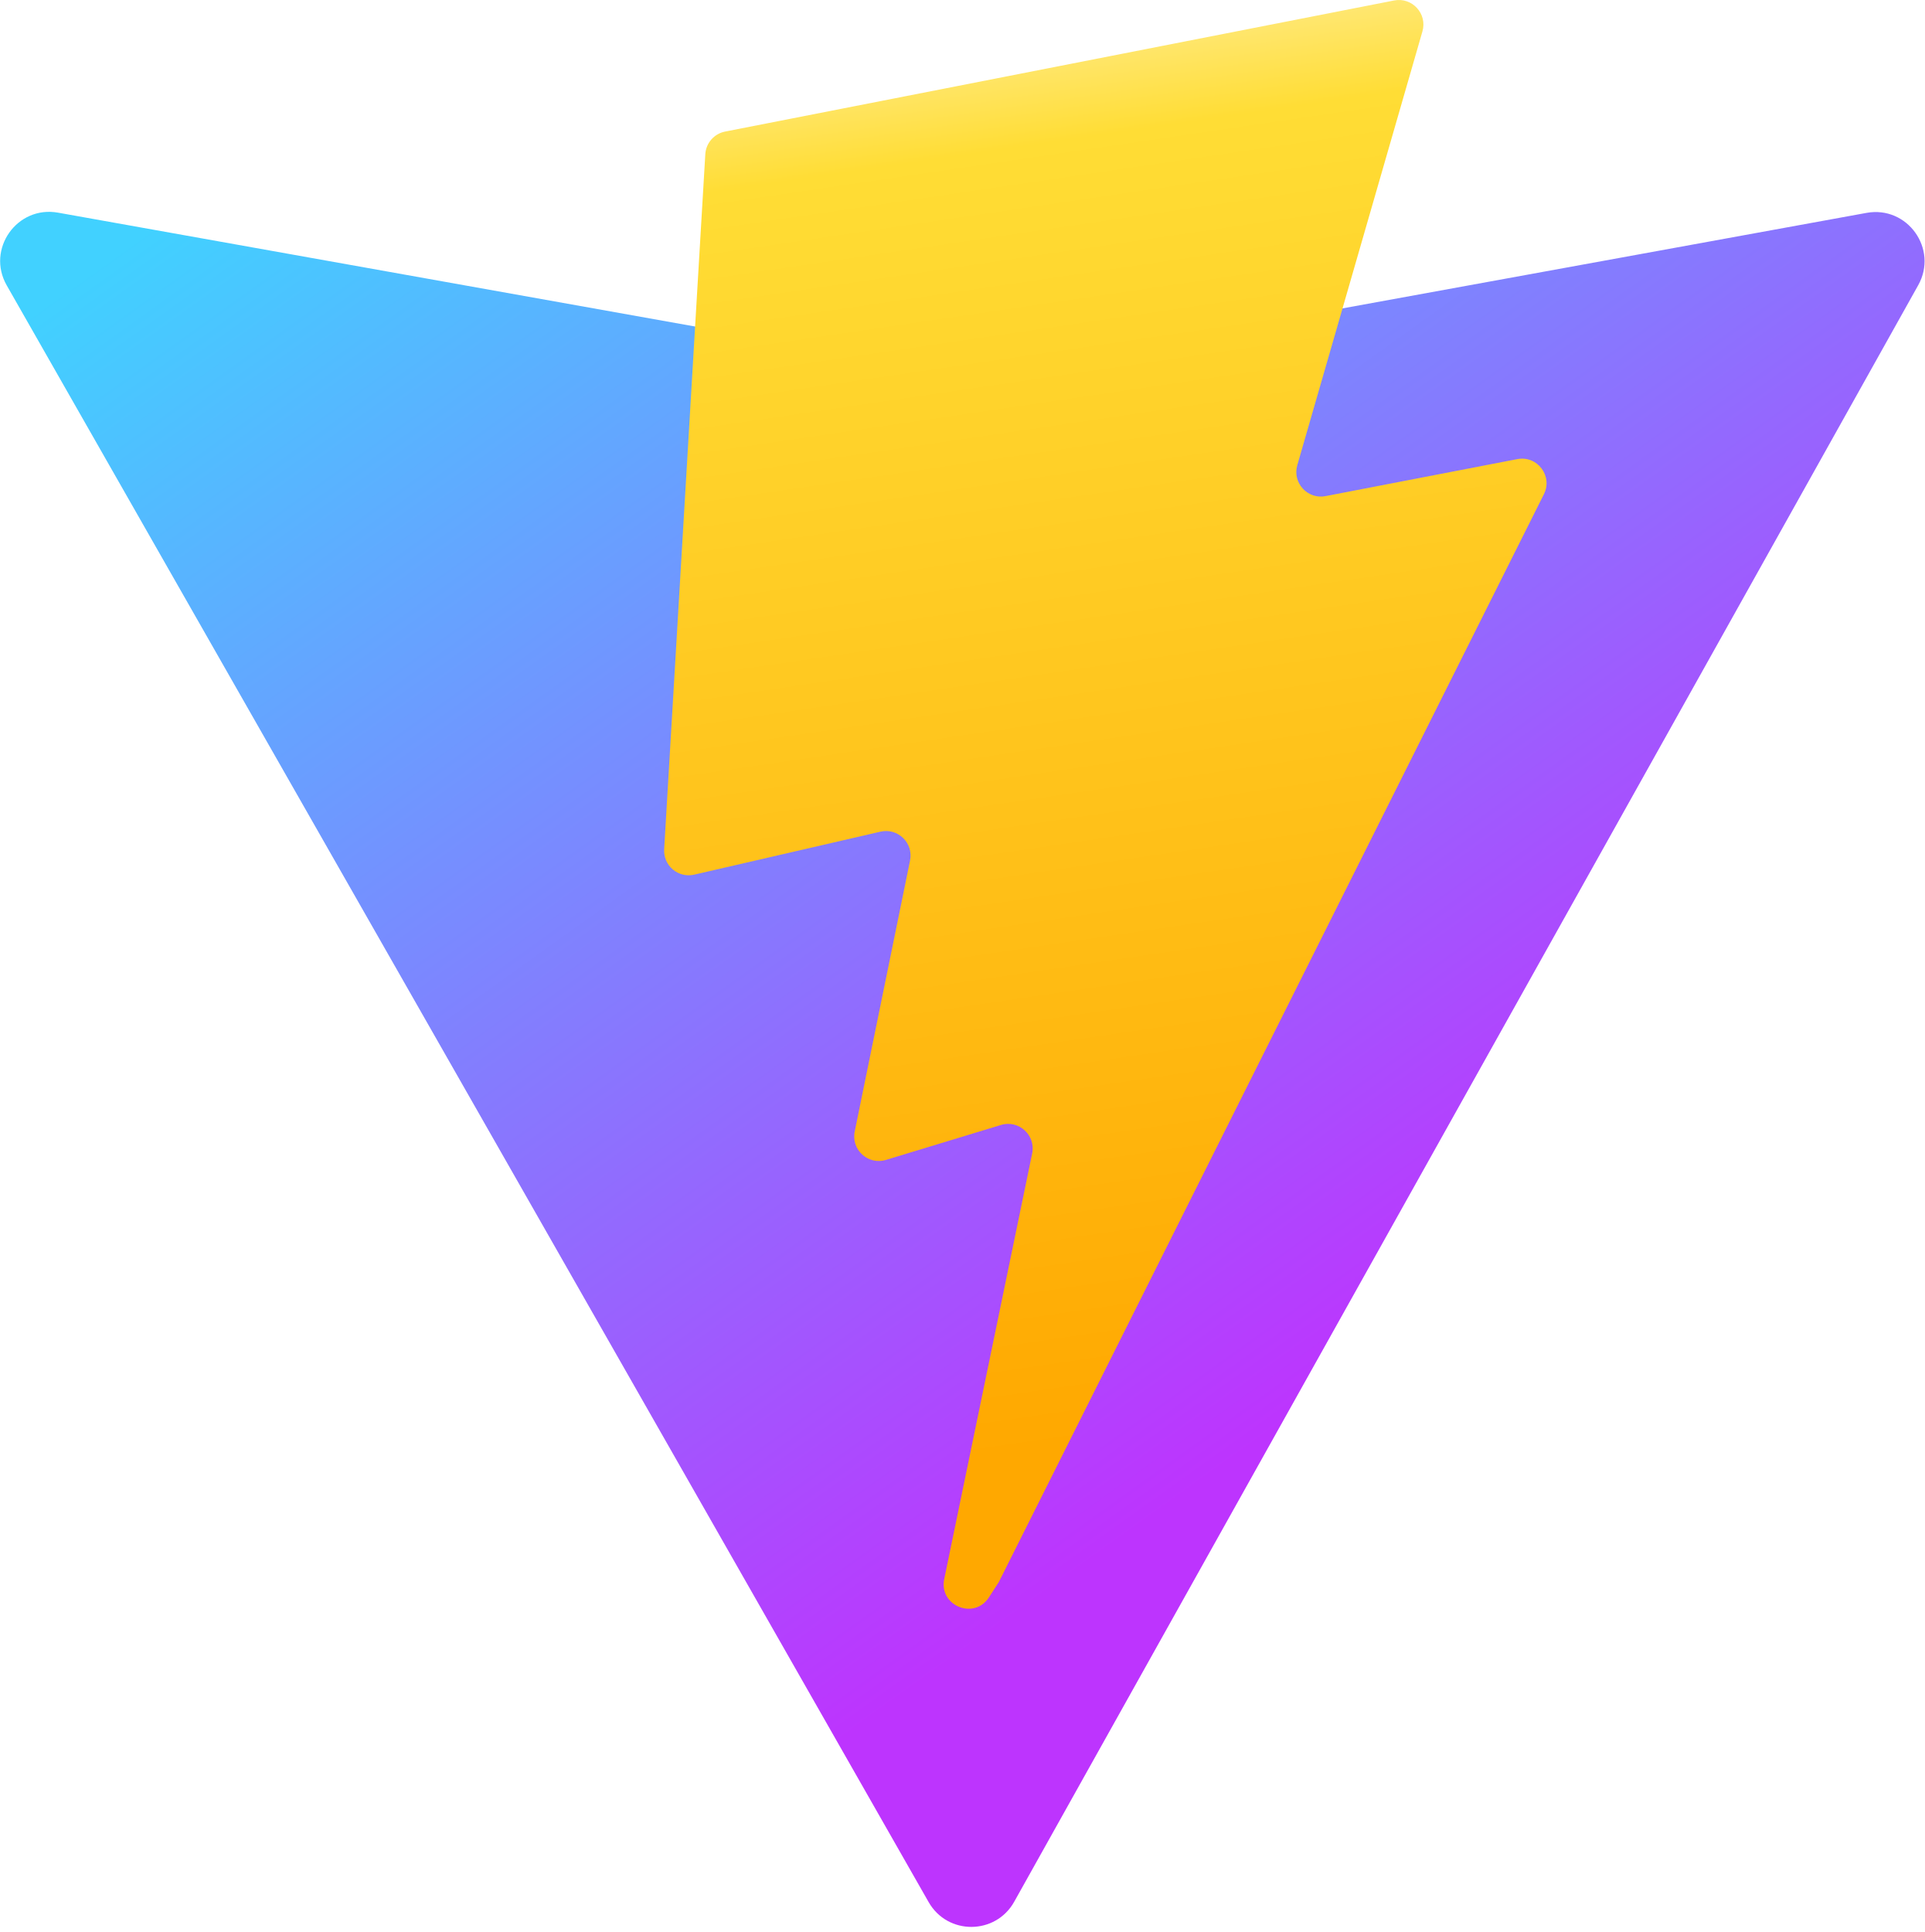
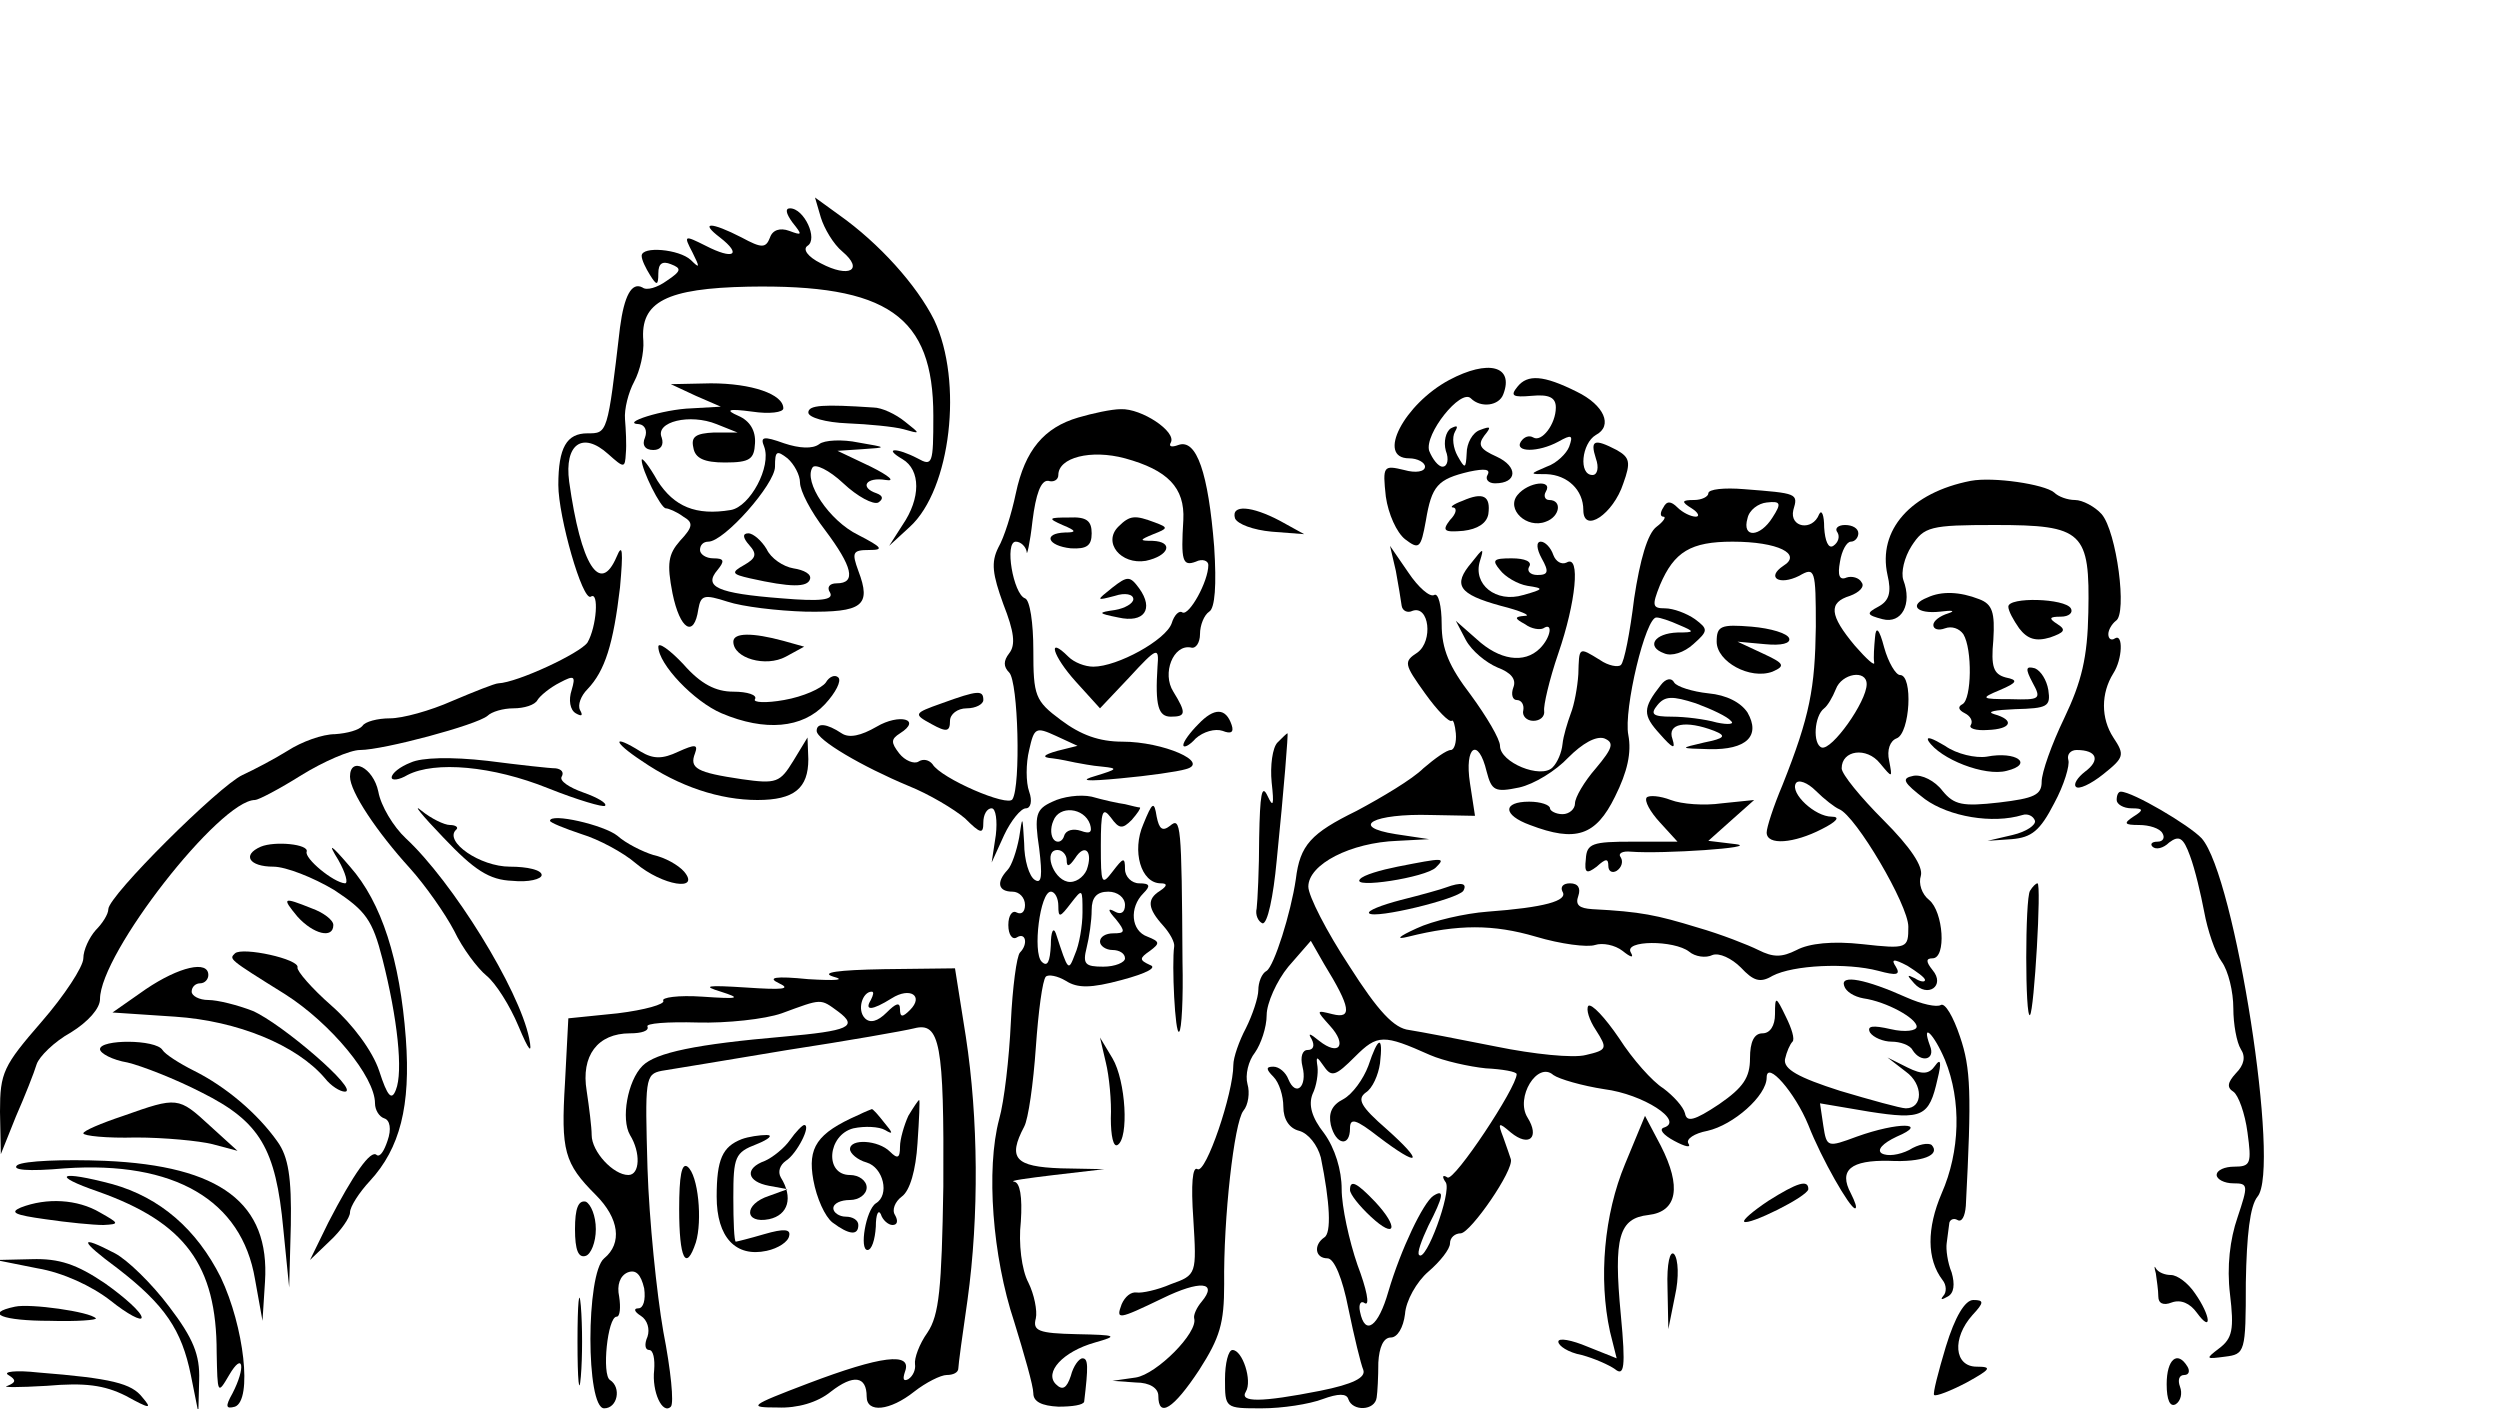
- <svg xmlns="http://www.w3.org/2000/svg" aria-hidden="true" role="img" class="iconify iconify--logos" width="31.88" height="32" preserveAspectRatio="xMidYMid meet" viewBox="0 0 256 257">
-   <defs>
-     <linearGradient id="IconifyId1813088fe1fbc01fb466" x1="-.828%" x2="57.636%" y1="7.652%" y2="78.411%">
-       <stop offset="0%" stop-color="#41D1FF" />
-       <stop offset="100%" stop-color="#BD34FE" />
-     </linearGradient>
-     <linearGradient id="IconifyId1813088fe1fbc01fb467" x1="43.376%" x2="50.316%" y1="2.242%" y2="89.03%">
-       <stop offset="0%" stop-color="#FFEA83" />
-       <stop offset="8.333%" stop-color="#FFDD35" />
-       <stop offset="100%" stop-color="#FFA800" />
-     </linearGradient>
-   </defs>
-   <path fill="url(#IconifyId1813088fe1fbc01fb466)" d="M255.153 37.938L134.897 252.976c-2.483 4.44-8.862 4.466-11.382.048L.875 37.958c-2.746-4.814 1.371-10.646 6.827-9.67l120.385 21.517a6.537 6.537 0 0 0 2.322-.004l117.867-21.483c5.438-.991 9.574 4.796 6.877 9.62Z" />
-   <path fill="url(#IconifyId1813088fe1fbc01fb467)" d="M185.432.063L96.44 17.501a3.268 3.268 0 0 0-2.634 3.014l-5.474 92.456a3.268 3.268 0 0 0 3.997 3.378l24.777-5.718c2.318-.535 4.413 1.507 3.936 3.838l-7.361 36.047c-.495 2.426 1.782 4.5 4.151 3.78l15.304-4.649c2.372-.72 4.652 1.36 4.15 3.788l-11.698 56.621c-.732 3.542 3.979 5.473 5.943 2.437l1.313-2.028l72.516-144.72c1.215-2.423-.88-5.186-3.54-4.672l-25.505 4.922c-2.396.462-4.435-1.77-3.759-4.114l16.646-57.705c.677-2.35-1.37-4.583-3.769-4.113Z" />
+ <svg xmlns="http://www.w3.org/2000/svg" version="1.0" width="300pt" height="169pt" viewBox="0 0 300 169" preserveAspectRatio="xMidYMid meet">
+   <g transform="translate(0,169) scale(0.1,-0.1)" fill="#000000" stroke="none">
+     <path d="M985 1429 c4 -13 15 -32 26 -41 26 -22 8 -32 -26 -14 -16 8 -22 17 -16 21 13 8 -4 45 -21 45 -6 0 -5 -6 3 -17 12 -15 12 -16 -4 -10 -11 4 -20 1 -23 -8 -5 -13 -10 -13 -34 0 -37 19 -51 19 -26 0 27 -21 16 -27 -17 -10 -26 13 -27 13 -16 -8 9 -18 9 -20 -2 -9 -14 13 -59 17 -59 5 0 -5 5 -15 10 -23 8 -13 10 -13 10 2 0 12 5 15 15 11 13 -5 13 -8 -5 -20 -11 -8 -24 -12 -29 -8 -13 7 -22 -10 -27 -48 -15 -128 -15 -127 -39 -127 -25 0 -35 -17 -35 -62 0 -38 29 -140 39 -134 10 7 7 -36 -4 -55 -9 -13 -84 -48 -107 -49 -4 0 -29 -10 -55 -21 -27 -12 -60 -21 -75 -21 -15 0 -30 -4 -33 -9 -4 -5 -18 -9 -33 -10 -15 0 -40 -9 -57 -20 -16 -10 -41 -23 -54 -29 -28 -13 -161 -145 -161 -161 0 -6 -7 -17 -15 -25 -8 -9 -15 -24 -15 -34 0 -10 -23 -45 -50 -76 -46 -53 -50 -61 -50 -108 l1 -51 18 45 c11 25 22 53 25 63 3 9 21 27 41 38 21 13 35 29 35 40 0 55 144 239 186 239 4 0 29 13 56 30 26 16 58 30 70 30 28 0 140 30 153 41 5 5 19 9 31 9 13 0 26 4 29 10 3 5 15 15 27 21 17 9 19 8 14 -9 -4 -12 -2 -24 5 -28 7 -4 9 -3 5 4 -3 6 1 17 9 25 21 22 31 54 39 122 4 44 3 54 -4 37 -20 -47 -43 -10 -57 90 -6 45 16 61 47 33 19 -17 20 -17 21 1 1 10 0 29 -1 41 -1 12 4 32 11 45 7 13 12 35 11 49 -4 47 28 63 126 65 167 3 222 -35 222 -155 0 -58 -1 -61 -19 -51 -25 13 -42 13 -18 -1 22 -13 22 -47 0 -79 l-16 -25 25 23 c49 45 64 174 29 248 -21 42 -66 92 -114 126 l-29 21 7 -24z" />
+     <path d="M1739 1234 c-54 -29 -88 -94 -48 -94 10 0 19 -5 19 -10 0 -6 -11 -8 -25 -4 -25 6 -26 5 -22 -32 3 -21 13 -43 23 -51 17 -13 19 -11 25 22 7 42 14 50 52 59 19 4 26 3 22 -4 -3 -5 1 -10 9 -10 27 0 28 20 2 32 -20 9 -23 14 -15 25 9 11 8 12 -5 7 -9 -3 -16 -16 -16 -28 -1 -19 -2 -19 -11 -3 -5 9 -7 22 -3 29 4 7 3 8 -5 4 -6 -4 -9 -16 -6 -27 4 -10 2 -19 -4 -19 -5 0 -12 9 -16 19 -6 20 38 75 50 63 12 -12 34 -9 39 5 13 34 -18 42 -65 17z" />
+     <path d="M1821 1226 c-9 -11 -6 -13 17 -11 21 2 29 -2 29 -14 0 -20 -17 -42 -27 -36 -5 3 -11 1 -15 -5 -8 -13 21 -13 45 0 16 9 18 8 13 -6 -3 -8 -15 -20 -27 -24 -21 -9 -21 -9 0 -9 25 -1 44 -19 44 -43 0 -29 36 -5 48 32 9 25 8 31 -8 40 -27 14 -32 12 -25 -10 4 -11 2 -20 -4 -20 -17 0 -13 38 4 48 21 11 10 36 -23 52 -40 20 -59 21 -71 6z" />
+     <path d="M835 1215 l30 -13 -35 -2 c-34 -1 -87 -18 -63 -19 7 -1 10 -8 7 -16 -4 -9 0 -15 10 -15 9 0 13 6 10 15 -8 19 34 29 66 16 l25 -10 -28 0 c-22 -1 -28 -5 -25 -18 2 -13 13 -18 38 -18 30 0 35 4 36 23 1 15 -6 27 -20 33 -16 7 -13 9 17 5 20 -3 37 -1 37 4 0 17 -38 30 -87 30 l-48 -1 30 -14z" />
+     <path d="M970 1195 c0 -6 21 -12 47 -13 25 -1 56 -4 67 -7 21 -6 21 -6 2 9 -11 9 -28 17 -38 17 -60 4 -78 3 -78 -6z" />
+     <path d="M1294 1189 c-41 -12 -64 -39 -75 -91 -5 -24 -14 -53 -21 -65 -9 -18 -7 -32 6 -68 13 -33 15 -49 7 -59 -7 -9 -7 -16 0 -23 11 -11 14 -136 4 -152 -5 -10 -86 25 -96 42 -4 5 -11 7 -17 3 -5 -3 -16 1 -23 10 -10 13 -10 17 1 24 27 17 -1 24 -28 8 -19 -11 -33 -14 -42 -8 -18 12 -30 13 -30 3 0 -11 55 -43 110 -66 25 -10 55 -28 68 -39 19 -19 22 -19 22 -5 0 9 4 17 10 17 5 0 7 -15 5 -32 l-5 -33 15 33 c8 17 20 32 26 32 6 0 8 9 4 20 -4 11 -4 34 0 50 6 27 8 28 32 17 l26 -12 -24 -6 c-18 -5 -19 -8 -6 -9 9 -1 22 -4 27 -5 6 -1 20 -4 33 -5 19 -2 18 -3 -8 -11 -21 -6 -12 -7 30 -3 33 3 68 8 78 11 30 8 -27 33 -76 33 -28 0 -50 8 -74 26 -31 23 -33 29 -33 84 0 32 -4 60 -10 62 -14 5 -25 68 -11 68 6 0 12 -6 13 -12 0 -7 4 10 7 37 4 32 10 49 19 48 6 -2 12 1 12 7 0 21 39 31 80 20 51 -14 72 -35 70 -74 -3 -49 -1 -56 15 -50 8 4 15 1 15 -4 0 -20 -23 -61 -31 -57 -4 3 -10 -3 -13 -13 -7 -20 -65 -52 -94 -52 -10 0 -23 5 -30 12 -26 26 -19 1 9 -30 l29 -32 35 37 c34 37 36 37 34 13 -3 -47 1 -60 16 -60 18 0 19 4 3 30 -14 22 0 57 21 53 6 -2 11 6 11 16 0 11 5 23 11 27 7 4 9 32 6 78 -7 88 -21 130 -43 122 -8 -3 -12 -2 -9 3 7 13 -35 41 -60 40 -11 0 -34 -5 -51 -10z" />
+     <path d="M917 1154 c9 -24 -17 -72 -40 -76 -42 -7 -68 4 -88 35 -10 18 -19 29 -19 25 0 -12 23 -58 29 -58 3 0 13 -4 21 -10 12 -7 12 -12 -4 -29 -14 -16 -16 -27 -9 -63 9 -44 26 -54 31 -19 3 17 7 18 35 9 18 -6 60 -11 94 -12 68 -1 79 7 63 49 -8 22 -7 25 13 25 18 0 16 3 -13 18 -35 17 -66 64 -55 81 3 5 20 -3 37 -19 17 -16 36 -26 42 -23 6 4 6 8 -2 11 -21 7 -13 20 11 16 12 -2 4 5 -18 16 l-40 19 30 2 c30 2 30 2 -5 8 -19 4 -41 3 -47 -2 -8 -6 -24 -5 -42 1 -25 9 -29 8 -24 -4z m43 -43 c0 -10 13 -35 30 -57 33 -44 38 -64 14 -64 -9 0 -12 -5 -8 -11 5 -9 -11 -11 -58 -7 -78 6 -94 14 -77 34 9 11 8 14 -5 14 -9 0 -16 5 -16 10 0 6 4 10 10 10 19 0 80 69 80 90 0 19 2 20 15 10 8 -7 15 -20 15 -29z" />
+     <path d="M899 1036 c10 -11 8 -16 -6 -24 -16 -9 -15 -11 7 -16 49 -11 69 -11 72 -1 2 6 -7 11 -20 13 -12 2 -27 12 -32 23 -6 10 -16 19 -22 19 -7 0 -7 -5 1 -14z" />
+     <path d="M2365 1113 c-72 -14 -112 -59 -100 -113 5 -21 2 -31 -11 -38 -15 -8 -14 -10 5 -15 23 -6 36 18 25 47 -3 9 1 27 10 41 15 23 22 25 100 25 106 0 114 -8 112 -105 -1 -54 -8 -83 -29 -127 -15 -31 -27 -65 -27 -76 0 -16 -9 -20 -51 -25 -44 -5 -54 -3 -68 14 -9 12 -25 20 -35 18 -15 -3 -12 -8 14 -28 29 -21 81 -30 117 -19 6 2 13 -1 15 -7 1 -5 -10 -13 -27 -17 l-30 -7 29 2 c24 2 34 10 51 43 12 22 19 46 17 52 -2 7 3 12 10 12 24 0 29 -12 10 -26 -9 -7 -14 -15 -11 -18 3 -4 18 3 33 15 25 20 26 23 12 44 -15 23 -15 53 0 77 11 17 12 48 2 42 -4 -3 -8 -1 -8 5 0 5 4 12 9 16 14 8 1 107 -17 128 -8 9 -23 17 -32 17 -9 0 -20 4 -25 9 -12 10 -73 19 -100 14z" />
+     <path d="M1821 1096 c-14 -17 11 -41 34 -32 17 6 20 26 4 26 -5 0 -7 5 -4 10 9 15 -21 12 -34 -4z" />
+     <path d="M2050 1098 c0 -4 -8 -8 -17 -8 -15 0 -16 -2 -3 -10 8 -5 10 -10 5 -10 -6 0 -16 5 -22 11 -8 8 -13 8 -17 0 -4 -6 -4 -11 0 -11 4 0 0 -6 -8 -12 -11 -8 -20 -40 -27 -86 -5 -41 -12 -77 -16 -80 -3 -3 -15 -1 -25 6 -26 16 -25 16 -26 -17 -1 -16 -5 -37 -9 -47 -4 -11 -9 -27 -10 -37 -1 -10 -6 -22 -12 -28 -14 -14 -63 6 -63 26 0 8 -16 35 -35 61 -26 34 -35 55 -35 85 0 22 -4 38 -9 35 -5 -3 -19 9 -31 27 l-22 32 7 -30 c3 -16 6 -35 7 -42 1 -6 7 -9 13 -6 20 7 25 -36 6 -50 -17 -11 -16 -14 9 -49 15 -21 29 -35 32 -33 2 2 4 -5 5 -15 1 -11 -2 -20 -6 -20 -5 0 -19 -10 -33 -22 -13 -13 -50 -35 -80 -51 -55 -27 -68 -41 -73 -82 -6 -41 -26 -104 -35 -110 -6 -3 -10 -14 -10 -23 0 -9 -7 -30 -15 -46 -8 -15 -15 -35 -15 -44 0 -34 -33 -131 -43 -125 -6 4 -8 -18 -5 -60 4 -66 4 -67 -27 -78 -16 -7 -35 -11 -41 -10 -7 1 -14 -5 -18 -14 -7 -19 -5 -19 49 7 45 22 67 20 47 -4 -6 -7 -10 -16 -9 -20 5 -17 -45 -67 -70 -71 l-28 -4 28 -2 c17 0 27 -7 27 -16 0 -27 18 -16 49 31 25 39 30 56 30 103 -1 79 12 194 23 208 6 7 8 22 5 32 -3 11 1 28 9 38 7 10 14 30 14 45 0 14 12 41 26 58 l27 31 16 -28 c32 -52 34 -66 10 -60 -20 5 -20 5 -3 -14 21 -23 11 -37 -13 -18 -11 9 -14 10 -9 2 4 -8 2 -13 -5 -13 -6 0 -9 -8 -6 -20 6 -24 -8 -37 -17 -15 -3 8 -11 15 -18 15 -9 0 -9 -3 0 -12 7 -7 12 -23 12 -36 0 -15 7 -26 19 -29 11 -3 22 -17 26 -32 11 -54 13 -91 4 -96 -13 -9 -11 -25 4 -25 8 0 18 -24 25 -60 7 -34 15 -67 18 -74 3 -9 -12 -17 -52 -25 -71 -14 -97 -14 -89 -1 8 13 -4 50 -16 50 -5 0 -9 -16 -9 -35 0 -35 0 -35 44 -35 25 0 57 5 73 11 19 7 29 7 31 0 5 -15 32 -14 34 2 1 6 2 25 2 42 1 18 6 30 15 30 8 0 15 12 17 28 1 16 14 39 28 51 14 12 26 27 26 34 0 7 6 12 13 12 12 1 64 76 60 89 -1 3 -5 15 -9 26 -7 18 -6 19 9 6 22 -18 35 -6 20 18 -15 24 12 68 31 51 7 -5 35 -13 61 -17 47 -6 96 -38 72 -46 -7 -2 -1 -9 12 -16 13 -7 21 -9 17 -3 -3 5 7 12 23 15 31 7 71 42 71 64 0 21 34 -18 50 -57 16 -41 50 -100 56 -100 3 0 0 8 -5 18 -15 28 0 40 46 39 40 -2 62 7 51 19 -4 3 -16 1 -27 -6 -12 -6 -26 -8 -33 -4 -6 4 1 12 18 20 40 17 2 18 -48 0 -35 -13 -36 -13 -40 13 l-4 27 59 -10 c64 -10 72 -6 82 39 5 20 4 26 -3 16 -7 -10 -15 -11 -33 -2 l-24 12 22 -17 c21 -15 21 -44 0 -44 -6 0 -42 10 -79 21 -50 16 -68 26 -66 38 2 9 6 18 9 21 3 3 -1 16 -8 30 -12 25 -13 25 -13 3 0 -14 -6 -23 -15 -23 -10 0 -15 -10 -15 -30 0 -23 -8 -35 -37 -55 -30 -20 -39 -22 -41 -11 -2 8 -14 21 -26 30 -13 8 -37 35 -53 60 -17 25 -33 42 -37 39 -3 -4 1 -17 9 -29 14 -22 14 -24 -12 -30 -15 -4 -63 1 -107 10 -45 9 -92 18 -105 20 -18 2 -37 22 -72 77 -27 41 -49 84 -49 95 0 27 51 53 107 55 l38 2 -40 6 c-57 9 -27 25 42 23 l53 -1 -6 39 c-7 45 10 56 20 14 6 -23 10 -25 39 -19 18 4 44 20 59 36 17 17 33 26 43 23 12 -5 11 -11 -10 -36 -14 -16 -25 -35 -25 -42 0 -7 -7 -13 -15 -13 -8 0 -15 4 -15 7 0 4 -11 8 -25 8 -32 0 -32 -16 1 -28 55 -21 79 -13 102 34 15 30 20 53 16 74 -6 30 21 143 34 141 4 0 16 -4 27 -9 19 -8 19 -9 -2 -9 -28 -1 -38 -17 -16 -25 9 -4 24 1 35 11 18 16 18 18 2 30 -10 7 -26 13 -36 13 -15 0 -16 3 -6 28 17 40 37 52 87 52 55 0 84 -15 61 -29 -21 -14 -5 -24 19 -12 19 11 20 8 20 -61 -1 -74 -7 -107 -40 -190 -11 -26 -19 -51 -19 -57 0 -16 33 -13 66 4 18 9 23 15 12 15 -20 0 -50 28 -43 40 3 5 14 1 24 -9 10 -10 23 -20 28 -22 20 -8 83 -115 83 -141 0 -26 -1 -27 -55 -21 -36 4 -64 1 -79 -7 -18 -9 -28 -9 -46 0 -12 6 -45 19 -73 27 -49 15 -68 19 -126 22 -16 1 -21 5 -17 16 3 9 0 15 -10 15 -8 0 -12 -4 -9 -10 7 -11 -22 -19 -90 -24 -27 -2 -66 -11 -85 -20 -22 -10 -26 -14 -10 -10 60 15 102 15 153 0 30 -9 62 -13 71 -10 9 3 24 0 33 -7 10 -8 14 -9 10 -2 -9 15 52 15 70 1 7 -6 20 -8 28 -4 8 3 23 -4 34 -15 15 -16 23 -19 38 -10 25 13 89 16 127 6 22 -6 27 -5 21 5 -6 9 -3 10 14 1 11 -7 21 -14 21 -17 0 -3 -6 -2 -12 2 -10 5 -10 4 -1 -6 16 -18 38 -3 22 16 -8 10 -8 14 0 14 17 0 13 56 -4 70 -9 7 -13 20 -10 29 3 11 -12 34 -45 67 -27 27 -50 55 -50 62 0 22 30 26 46 6 15 -18 15 -18 11 3 -3 13 1 24 9 27 16 6 20 76 4 76 -5 0 -14 15 -19 33 -6 23 -10 26 -11 12 -1 -11 -2 -24 -1 -30 1 -5 -9 4 -23 20 -31 37 -32 52 -6 60 11 4 18 11 14 16 -3 6 -12 8 -18 6 -9 -4 -11 3 -8 19 2 13 8 24 13 24 5 0 9 5 9 10 0 6 -7 10 -16 10 -8 0 -13 -4 -9 -9 3 -5 1 -12 -5 -16 -6 -4 -10 6 -11 22 0 15 -3 22 -6 16 -8 -21 -36 -16 -31 5 6 20 5 20 -59 25 -24 2 -43 0 -43 -5z m77 -29 c-15 -24 -37 -25 -30 -1 2 10 13 18 23 19 17 2 18 -1 7 -18z m113 -200 c0 -21 -42 -80 -54 -76 -11 4 -9 38 3 47 4 3 10 13 14 23 7 19 37 24 37 6z m-524 -445 c16 -7 47 -14 67 -16 20 -1 37 -4 37 -7 0 -16 -75 -129 -83 -124 -6 4 -7 1 -2 -6 7 -12 -24 -96 -32 -87 -3 2 3 18 11 35 18 35 20 45 6 36 -12 -8 -39 -64 -54 -115 -12 -42 -28 -54 -34 -24 -2 9 1 14 6 10 6 -3 2 17 -9 46 -10 29 -19 70 -19 91 0 23 -8 49 -21 67 -15 19 -19 34 -14 47 5 10 7 25 6 33 -2 13 -1 13 8 0 9 -13 14 -11 37 12 27 27 34 27 90 2z" />
+     <path d="M1642 411 c-6 -16 -19 -34 -30 -40 -14 -7 -18 -17 -15 -31 6 -24 23 -27 23 -4 0 13 7 11 34 -10 50 -38 56 -32 10 9 -31 27 -36 36 -25 44 8 5 15 21 17 35 4 34 -2 33 -14 -3z" />
+     <path d="M1620 262 c0 -5 11 -19 25 -32 30 -28 34 -13 5 18 -22 23 -30 27 -30 14z" />
+     <path d="M1755 1089 c-11 -4 -16 -8 -11 -8 5 -1 3 -8 -4 -15 -10 -13 -7 -15 16 -13 17 2 28 9 30 20 3 22 -6 27 -31 16z" />
+     <path d="M1482 1068 c3 -7 22 -14 44 -16 l39 -3 -29 16 c-34 18 -59 20 -54 3z" />
+     <path d="M1275 1060 c17 -7 17 -9 3 -9 -27 -1 -21 -16 7 -19 19 -1 25 3 25 18 0 15 -6 20 -27 19 -25 0 -26 -1 -8 -9z" />
+     <path d="M1342 1058 c-19 -19 3 -46 33 -41 28 6 34 23 8 24 -16 0 -16 1 1 8 18 7 18 8 2 14 -24 9 -30 9 -44 -5z" />
+     <path d="M1850 1020 c9 -16 8 -20 -5 -20 -9 0 -13 5 -10 10 4 6 -5 10 -21 10 -22 0 -24 -2 -14 -14 6 -8 21 -17 33 -19 20 -3 20 -4 -5 -11 -33 -10 -61 13 -52 41 5 16 4 16 -10 -2 -23 -27 -16 -38 35 -52 24 -6 37 -12 29 -12 -13 -1 -13 -3 0 -10 8 -6 18 -7 22 -5 12 8 9 -11 -4 -24 -19 -19 -49 -14 -76 11 l-25 22 12 -23 c7 -13 24 -27 38 -33 16 -6 23 -14 19 -24 -3 -8 -1 -15 4 -15 6 0 9 -6 8 -12 -2 -7 4 -13 12 -13 8 0 14 5 13 12 -1 6 6 37 17 69 21 61 27 119 10 109 -6 -3 -13 1 -16 9 -3 9 -10 16 -15 16 -6 0 -5 -9 1 -20z" />
+     <path d="M1335 985 c-20 -16 -20 -16 3 -10 12 4 22 2 22 -4 0 -5 -10 -11 -22 -13 -21 -3 -21 -4 4 -9 31 -7 43 10 25 35 -11 15 -14 15 -32 1z" />
+     <path d="M2313 973 c-23 -9 -13 -20 15 -17 15 2 19 1 10 -2 -10 -3 -18 -9 -18 -14 0 -5 6 -7 14 -4 8 3 17 0 22 -7 11 -18 10 -78 -1 -84 -6 -3 -5 -7 3 -11 6 -3 10 -9 7 -14 -3 -4 6 -7 20 -6 29 1 33 12 8 19 -10 3 1 5 25 6 39 1 43 3 40 23 -2 12 -9 23 -16 26 -11 3 -12 0 -3 -17 11 -20 9 -21 -26 -20 -36 0 -37 1 -13 11 21 9 22 12 7 15 -15 4 -18 13 -15 45 2 33 -1 43 -17 49 -23 9 -45 10 -62 2z" />
+     <path d="M2410 962 c0 -5 6 -16 13 -26 10 -13 20 -16 37 -11 17 6 20 9 9 16 -11 7 -10 9 4 9 10 0 15 5 12 10 -7 12 -75 14 -75 2z" />
+     <path d="M2060 920 c0 -24 40 -46 67 -36 16 7 14 10 -12 22 l-30 14 33 -3 c20 -2 31 1 29 7 -2 6 -22 12 -45 14 -37 3 -42 1 -42 -18z" />
+     <path d="M880 920 c0 -20 39 -31 63 -18 l22 12 -25 7 c-37 10 -60 10 -60 -1z" />
+     <path d="M790 914 c0 -21 43 -66 76 -80 52 -22 97 -18 124 11 13 14 20 28 16 32 -4 4 -11 1 -15 -6 -5 -7 -27 -17 -50 -21 -22 -4 -38 -3 -35 1 3 5 -9 9 -26 9 -21 0 -39 9 -60 33 -16 17 -30 27 -30 21z" />
+     <path d="M1993 868 c-22 -28 -22 -36 -1 -59 15 -17 19 -19 15 -6 -7 19 16 23 50 10 15 -6 13 -9 -12 -14 -30 -7 -30 -7 6 -8 45 -1 62 16 46 44 -8 12 -25 21 -47 23 -19 2 -38 8 -41 13 -3 6 -10 5 -16 -3z m84 -43 c5 -4 -3 -5 -17 -2 -14 4 -38 7 -54 7 -23 0 -26 3 -17 14 9 11 18 11 46 2 19 -7 38 -16 42 -21z" />
+     <path d="M1130 846 c-34 -12 -34 -13 -12 -25 18 -10 22 -9 22 4 0 8 9 15 20 15 11 0 20 5 20 10 0 12 -6 12 -50 -4z" />
+     <path d="M1438 821 c-10 -10 -18 -21 -18 -25 0 -4 7 -1 15 8 9 8 23 12 32 9 10 -4 14 -2 11 7 -7 21 -21 21 -40 1z" />
+     <path d="M1533 799 c-6 -6 -9 -28 -7 -48 3 -27 2 -31 -5 -16 -7 15 -9 1 -10 -50 0 -38 -2 -77 -3 -85 -2 -8 2 -16 7 -18 6 -1 13 32 17 75 9 89 14 153 13 153 -1 0 -6 -5 -12 -11z" />
+     <path d="M2314 801 c14 -22 68 -43 94 -36 33 8 12 24 -24 17 -13 -2 -36 3 -50 13 -15 9 -23 12 -20 6z" />
+     <path d="M770 777 c45 -31 94 -47 139 -47 44 0 61 14 61 49 l-1 26 -17 -28 c-16 -26 -20 -28 -62 -22 -54 8 -63 13 -56 31 4 11 0 11 -20 2 -19 -9 -30 -9 -45 0 -35 22 -34 12 1 -11z" />
+     <path d="M493 775 c-13 -5 -23 -13 -23 -18 0 -4 9 -3 19 3 33 17 102 11 169 -16 35 -14 66 -23 68 -21 3 3 -9 10 -26 16 -17 6 -29 14 -26 19 3 5 0 9 -7 10 -7 0 -43 4 -82 9 -44 5 -79 4 -92 -2z" />
+     <path d="M420 758 c0 -18 32 -66 72 -110 18 -20 42 -54 53 -75 10 -21 28 -45 39 -54 11 -9 28 -36 38 -60 13 -31 17 -35 13 -15 -12 59 -92 188 -148 240 -15 14 -30 39 -33 56 -6 29 -34 43 -34 18z" />
+     <path d="M1263 728 c-20 -9 -22 -16 -16 -56 4 -33 3 -43 -5 -38 -7 4 -13 24 -13 44 -2 34 -2 34 -6 7 -3 -16 -9 -34 -14 -39 -14 -15 -11 -26 6 -26 8 0 15 -7 15 -16 0 -8 -4 -12 -10 -9 -5 3 -10 -3 -10 -15 0 -12 5 -18 10 -15 11 7 14 -8 4 -18 -4 -4 -9 -42 -11 -84 -2 -43 -8 -95 -14 -116 -16 -60 -8 -165 18 -243 12 -39 23 -77 23 -86 0 -10 10 -15 30 -16 17 0 30 2 31 6 5 42 5 52 -2 52 -4 0 -11 -9 -14 -21 -5 -15 -10 -18 -18 -10 -14 14 8 39 47 50 28 8 27 9 -22 10 -46 1 -53 4 -49 19 2 9 -2 29 -9 43 -8 15 -12 47 -9 73 2 30 -1 47 -8 48 -7 1 15 4 48 8 l60 7 -52 1 c-55 2 -64 12 -44 50 5 9 11 52 14 95 3 43 8 81 12 85 3 3 14 1 24 -5 14 -9 30 -9 67 1 30 8 43 15 34 18 -13 6 -13 8 0 17 12 9 12 11 -3 17 -20 7 -22 35 -5 52 9 9 8 12 -5 12 -9 0 -17 8 -17 17 0 15 -2 14 -15 -3 -13 -17 -14 -15 -14 31 0 42 2 47 12 34 10 -14 14 -14 25 -3 7 8 11 14 10 15 -2 0 -10 2 -18 4 -8 1 -26 5 -40 9 -14 3 -35 0 -47 -6z m45 -27 c3 -10 0 -12 -11 -8 -9 3 -18 1 -20 -6 -2 -7 -8 -9 -12 -5 -4 4 -5 14 -1 23 7 19 37 16 44 -4z m-28 -43 c0 -9 3 -8 10 2 12 19 22 8 14 -14 -4 -9 -14 -16 -23 -14 -18 4 -29 38 -12 38 6 0 11 -6 11 -12z m-10 -55 c0 -15 2 -14 15 3 14 18 14 18 14 -11 0 -16 -4 -39 -9 -50 -8 -21 -8 -21 -23 25 -3 8 -6 2 -6 -14 -1 -20 -4 -27 -11 -20 -11 11 -2 84 11 84 5 0 9 -8 9 -17z m80 1 c0 -9 -5 -12 -12 -8 -9 5 -9 2 1 -9 12 -15 11 -17 -3 -17 -9 0 -16 -4 -16 -10 0 -5 7 -10 15 -10 8 0 15 -4 15 -10 0 -5 -12 -10 -26 -10 -22 0 -25 3 -20 23 3 12 6 32 6 45 0 15 6 22 20 22 11 0 20 -7 20 -16z" />
+     <path d="M1976 733 c-3 -4 4 -17 16 -30 l21 -23 -54 0 c-48 0 -55 -2 -56 -21 -2 -17 1 -18 13 -9 11 10 14 10 14 1 0 -7 5 -9 10 -6 6 4 8 11 5 16 -4 5 2 8 12 7 38 -3 156 5 126 9 l-33 4 28 25 27 24 -39 -4 c-21 -3 -48 -1 -61 4 -13 5 -26 6 -29 3z" />
+     <path d="M2540 730 c0 -5 8 -10 18 -10 14 0 15 -2 2 -10 -12 -8 -11 -10 7 -10 12 0 25 -4 28 -10 3 -5 1 -10 -6 -10 -7 0 -9 -3 -6 -6 4 -4 13 -2 20 5 12 9 17 6 25 -16 6 -16 13 -46 17 -67 4 -22 13 -49 21 -60 8 -11 14 -36 14 -56 0 -19 4 -41 9 -49 6 -9 4 -19 -6 -29 -10 -11 -11 -17 -3 -22 6 -4 14 -26 17 -49 5 -37 4 -41 -16 -41 -11 0 -21 -4 -21 -10 0 -5 9 -10 20 -10 18 0 18 -2 5 -41 -9 -26 -13 -59 -9 -92 5 -42 3 -53 -13 -65 -17 -13 -16 -13 7 -10 24 3 25 5 25 89 1 57 5 92 14 103 28 33 -27 385 -67 430 -15 16 -83 56 -97 56 -3 0 -5 -4 -5 -10z" />
+     <path d="M532 685 c37 -39 55 -51 83 -52 19 -2 35 2 35 7 0 6 -17 10 -38 10 -36 0 -79 30 -65 44 4 3 0 6 -7 6 -7 0 -23 8 -34 17 -12 10 0 -5 26 -32z" />
+     <path d="M1372 701 c-14 -32 -3 -71 21 -71 8 0 8 -3 -1 -9 -16 -10 -15 -21 4 -42 8 -9 14 -20 13 -25 -3 -20 1 -107 6 -102 3 2 5 40 4 84 -1 166 -2 174 -15 163 -9 -7 -13 -4 -16 11 -3 19 -5 18 -16 -9z" />
+     <path d="M660 705 c0 -2 17 -9 38 -16 20 -6 50 -22 65 -35 32 -27 78 -34 58 -10 -7 8 -23 17 -37 20 -13 4 -33 14 -43 23 -16 13 -81 28 -81 18z" />
+     <path d="M313 674 c-23 -10 -14 -24 15 -24 15 0 48 -13 73 -28 38 -25 46 -36 58 -83 18 -71 25 -135 16 -157 -5 -13 -10 -8 -20 23 -8 24 -32 56 -57 78 -24 21 -42 42 -41 46 3 10 -66 25 -75 17 -7 -7 -9 -6 60 -49 55 -35 108 -99 108 -131 0 -8 5 -16 11 -18 7 -2 9 -13 4 -27 -4 -12 -9 -20 -13 -17 -7 7 -28 -23 -58 -81 l-22 -45 24 23 c13 12 24 28 24 34 0 7 11 24 24 38 36 39 49 90 43 171 -7 94 -29 163 -67 206 -24 28 -27 29 -14 8 9 -16 12 -28 8 -28 -14 1 -49 30 -46 38 3 9 -38 13 -55 6z" />
+     <path d="M1677 650 c-20 -4 -41 -10 -45 -15 -11 -12 79 2 91 14 12 12 10 12 -46 1z" />
+     <path d="M1735 625 c-5 -2 -30 -9 -54 -15 -23 -6 -41 -13 -38 -16 7 -7 106 17 113 27 5 9 -2 11 -21 4z" />
+     <path d="M2436 621 c-6 -9 -6 -155 0 -149 5 5 14 158 9 158 -2 0 -6 -4 -9 -9z" />
+     <path d="M357 590 c19 -21 43 -27 43 -10 0 6 -12 15 -26 20 -35 14 -36 13 -17 -10z" />
+     <path d="M175 503 l-40 -28 75 -5 c75 -5 146 -34 180 -74 7 -9 18 -16 24 -16 18 1 -76 82 -111 97 -18 7 -42 13 -53 13 -11 0 -20 5 -20 10 0 6 5 10 10 10 6 0 10 5 10 10 0 18 -35 10 -75 -17z" />
+     <path d="M1000 518 c15 -4 4 -5 -30 -3 -40 4 -50 2 -35 -5 15 -7 4 -8 -40 -5 -47 3 -53 2 -30 -5 25 -8 22 -9 -22 -6 -29 2 -50 -1 -47 -5 2 -4 -22 -11 -55 -15 l-59 -6 -4 -77 c-5 -82 -1 -97 37 -135 28 -28 32 -58 10 -76 -22 -18 -22 -180 0 -180 16 0 21 25 7 34 -10 6 -3 76 8 76 4 0 5 11 3 24 -3 14 1 25 10 29 10 4 16 -2 20 -19 2 -14 -1 -24 -7 -24 -6 0 -5 -4 3 -9 8 -5 11 -16 8 -25 -4 -9 -3 -16 2 -16 5 0 7 -11 6 -24 -3 -26 10 -54 20 -44 4 4 0 44 -9 90 -8 46 -17 134 -19 196 -3 107 -3 113 17 117 12 2 80 13 151 25 72 11 140 23 152 26 31 8 36 -18 35 -190 -2 -123 -5 -154 -19 -175 -10 -14 -16 -31 -15 -38 1 -6 -2 -14 -8 -18 -6 -3 -7 0 -4 9 9 24 -29 19 -116 -14 -71 -27 -73 -29 -37 -29 24 -1 48 6 64 19 27 21 43 19 43 -6 0 -20 28 -17 57 6 14 11 32 20 39 20 8 0 14 3 14 8 0 4 5 41 11 82 14 101 13 218 -2 316 l-13 82 -85 -1 c-56 -1 -77 -4 -61 -9z m45 -28 c-8 -13 1 -13 25 2 22 14 39 3 22 -14 -9 -9 -12 -9 -12 1 0 9 -5 7 -16 -4 -11 -11 -20 -13 -26 -7 -10 10 -3 32 8 32 3 0 2 -4 -1 -10z m-39 -14 c24 -18 13 -23 -66 -30 -104 -9 -153 -19 -169 -35 -18 -18 -26 -64 -15 -83 13 -21 12 -48 -2 -48 -18 0 -44 28 -44 48 0 9 -3 33 -6 53 -7 42 13 69 52 69 14 0 23 3 21 8 -3 4 24 6 60 5 35 -1 81 4 101 11 49 18 46 18 68 2z" />
+     <path d="M2213 507 c2 -7 12 -13 23 -15 28 -4 64 -24 64 -34 0 -5 -14 -7 -31 -3 -22 5 -29 4 -25 -4 4 -6 16 -11 26 -11 10 0 22 -4 25 -10 10 -16 28 -12 21 5 -11 30 5 14 18 -17 20 -49 18 -110 -4 -160 -18 -42 -18 -79 1 -104 5 -6 5 -15 1 -19 -4 -5 -2 -5 5 -1 8 4 9 15 5 29 -5 12 -7 28 -6 35 1 6 2 17 3 23 0 5 5 8 10 5 5 -3 9 4 10 17 7 135 6 165 -7 203 -8 24 -18 41 -23 38 -5 -3 -23 1 -41 9 -49 22 -80 28 -75 14z" />
+     <path d="M120 431 c0 -5 15 -13 33 -16 17 -4 58 -20 89 -36 70 -35 89 -67 98 -164 l7 -70 2 75 c1 57 -3 82 -16 100 -24 34 -62 66 -100 85 -18 9 -35 20 -38 25 -8 13 -75 13 -75 1z" />
+     <path d="M1327 415 c4 -16 7 -47 6 -67 0 -21 3 -35 8 -32 14 8 10 77 -6 104 l-15 25 7 -30z" />
+     <path d="M148 351 c-27 -9 -48 -18 -48 -21 0 -3 28 -6 63 -5 34 0 76 -4 92 -8 l30 -8 -33 30 c-38 35 -39 35 -104 12z" />
+     <path d="M1090 351 c-5 -11 -10 -28 -10 -37 0 -14 -3 -15 -12 -6 -14 14 -48 16 -48 3 0 -5 9 -13 20 -16 20 -6 28 -39 11 -49 -12 -8 -20 -56 -10 -56 5 0 9 12 10 28 0 15 3 21 6 15 2 -7 9 -13 14 -13 6 0 7 5 3 12 -4 6 0 16 8 22 10 7 17 32 19 64 2 29 3 52 2 52 -1 0 -7 -9 -13 -19z" />
+     <path d="M1030 352 c-50 -22 -61 -39 -54 -78 4 -22 14 -44 23 -51 20 -15 31 -16 31 -3 0 6 -7 10 -15 10 -8 0 -15 5 -15 10 0 6 9 10 20 10 11 0 20 7 20 15 0 8 -9 15 -20 15 -31 0 -27 48 4 56 14 3 31 2 38 -2 10 -6 10 -4 -1 9 -7 9 -14 17 -15 16 0 0 -8 -3 -16 -7z" />
+     <path d="M1950 293 c-25 -60 -32 -137 -18 -201 l8 -32 -35 14 c-19 8 -35 11 -35 6 0 -5 12 -13 28 -16 15 -4 33 -12 40 -17 11 -9 13 2 7 65 -9 94 -2 116 33 120 35 4 40 34 15 83 l-19 36 -24 -58z" />
+     <path d="M948 322 c-7 -10 -21 -21 -30 -25 -25 -9 -22 -25 5 -30 l22 -4 -22 -8 c-31 -10 -30 -34 0 -28 23 5 29 26 14 50 -4 7 -1 15 6 20 13 8 31 43 22 43 -2 0 -10 -8 -17 -18z" />
+     <path d="M890 323 c-23 -9 -30 -24 -30 -69 0 -49 23 -73 60 -65 14 3 26 11 27 18 2 8 -6 9 -30 2 -17 -5 -33 -9 -34 -9 -2 0 -3 24 -3 53 0 49 2 54 28 64 15 6 20 11 12 11 -8 0 -22 -2 -30 -5z" />
+     <path d="M21 292 c-8 -6 12 -8 57 -4 131 9 212 -38 228 -133 l9 -50 3 47 c6 94 -53 139 -192 145 -50 2 -97 0 -105 -5z" />
+     <path d="M815 239 c0 -59 8 -76 20 -40 8 26 3 81 -10 91 -7 5 -10 -11 -10 -51z" />
+     <path d="M118 260 c104 -37 142 -88 142 -193 1 -50 1 -51 15 -27 17 29 20 9 4 -22 -9 -16 -8 -19 3 -16 21 8 11 96 -17 155 -29 58 -73 96 -130 112 -64 17 -75 11 -17 -9z" />
+     <path d="M2122 249 c-18 -12 -31 -23 -29 -25 5 -5 76 30 77 39 0 12 -13 8 -48 -14z" />
+     <path d="M25 241 c-14 -6 -7 -9 29 -14 27 -4 58 -7 70 -7 20 1 19 2 -4 15 -27 16 -64 18 -95 6z" />
+     <path d="M690 215 c0 -25 4 -35 13 -32 6 2 12 16 12 32 0 16 -6 30 -12 33 -9 2 -13 -8 -13 -33z" />
+     <path d="M141 168 c57 -44 77 -74 88 -128 l9 -45 1 39 c1 30 -7 50 -36 88 -21 28 -50 56 -65 64 -44 23 -43 16 3 -18z" />
+     <path d="M2001 145 l1 -50 8 40 c5 22 4 44 -1 50 -5 5 -9 -11 -8 -40z" />
+     <path d="M45 168 c30 -5 65 -21 88 -39 20 -16 37 -25 37 -20 0 6 -20 24 -44 41 -34 23 -55 30 -88 29 l-43 -1 50 -10z" />
+     <path d="M2587 162 c1 -8 3 -20 3 -28 0 -8 6 -11 16 -7 11 4 22 -1 30 -12 19 -26 17 -4 -2 23 -8 12 -21 22 -29 22 -7 0 -15 3 -18 8 -2 4 -2 1 0 -6z" />
+     <path d="M693 80 c0 -47 2 -66 4 -42 2 23 2 61 0 85 -2 23 -4 4 -4 -43z" />
+     <path d="M18 122 c-38 -8 -15 -17 42 -17 32 -1 57 1 55 3 -7 8 -79 18 -97 14z" />
+     <path d="M2335 74 c-9 -30 -16 -57 -14 -58 2 -2 20 5 39 15 29 16 31 19 12 19 -27 0 -30 34 -5 62 14 15 14 18 1 18 -10 0 -22 -20 -33 -56z" />
+     <path d="M2600 29 c0 -19 4 -28 11 -24 6 4 8 13 5 21 -3 8 -1 14 5 14 6 0 7 5 4 10 -12 20 -25 9 -25 -21z" />
+     <path d="M10 40 c10 -6 9 -9 -1 -13 -8 -2 13 -2 47 0 46 4 69 1 95 -12 29 -16 32 -16 20 -2 -13 17 -37 23 -125 30 -27 3 -43 1 -36 -3z" />
+   </g>
</svg>
